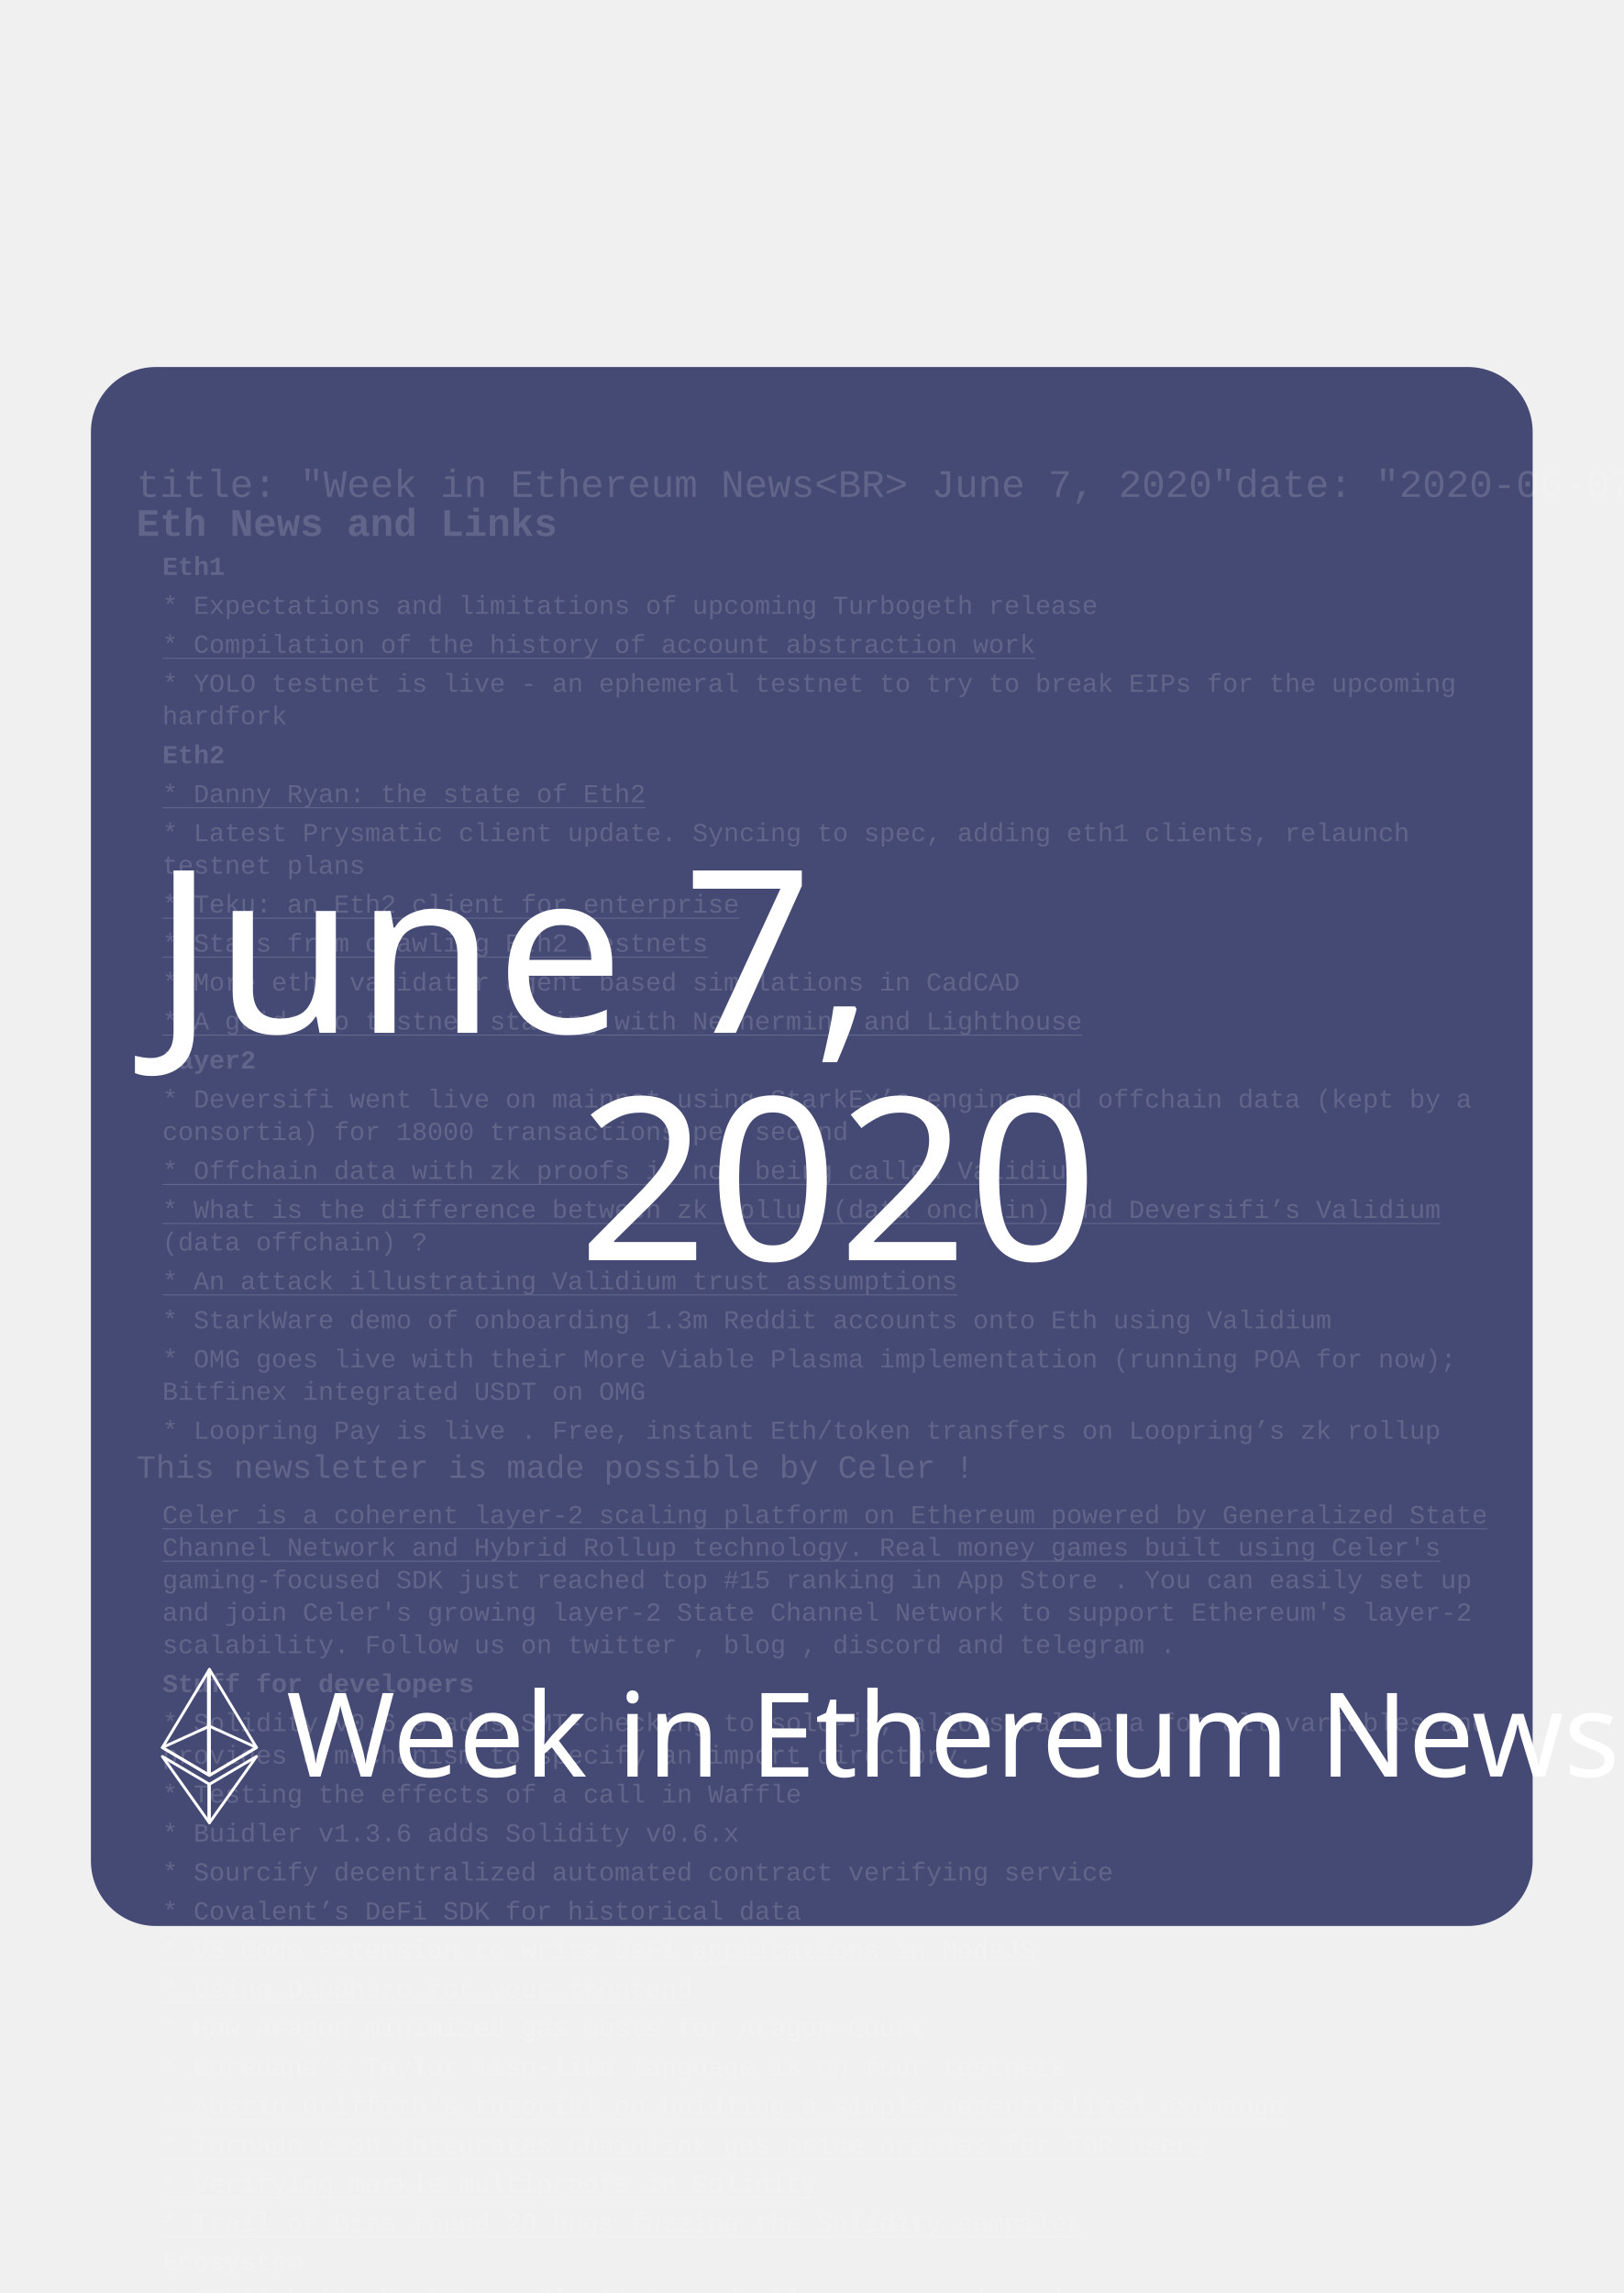
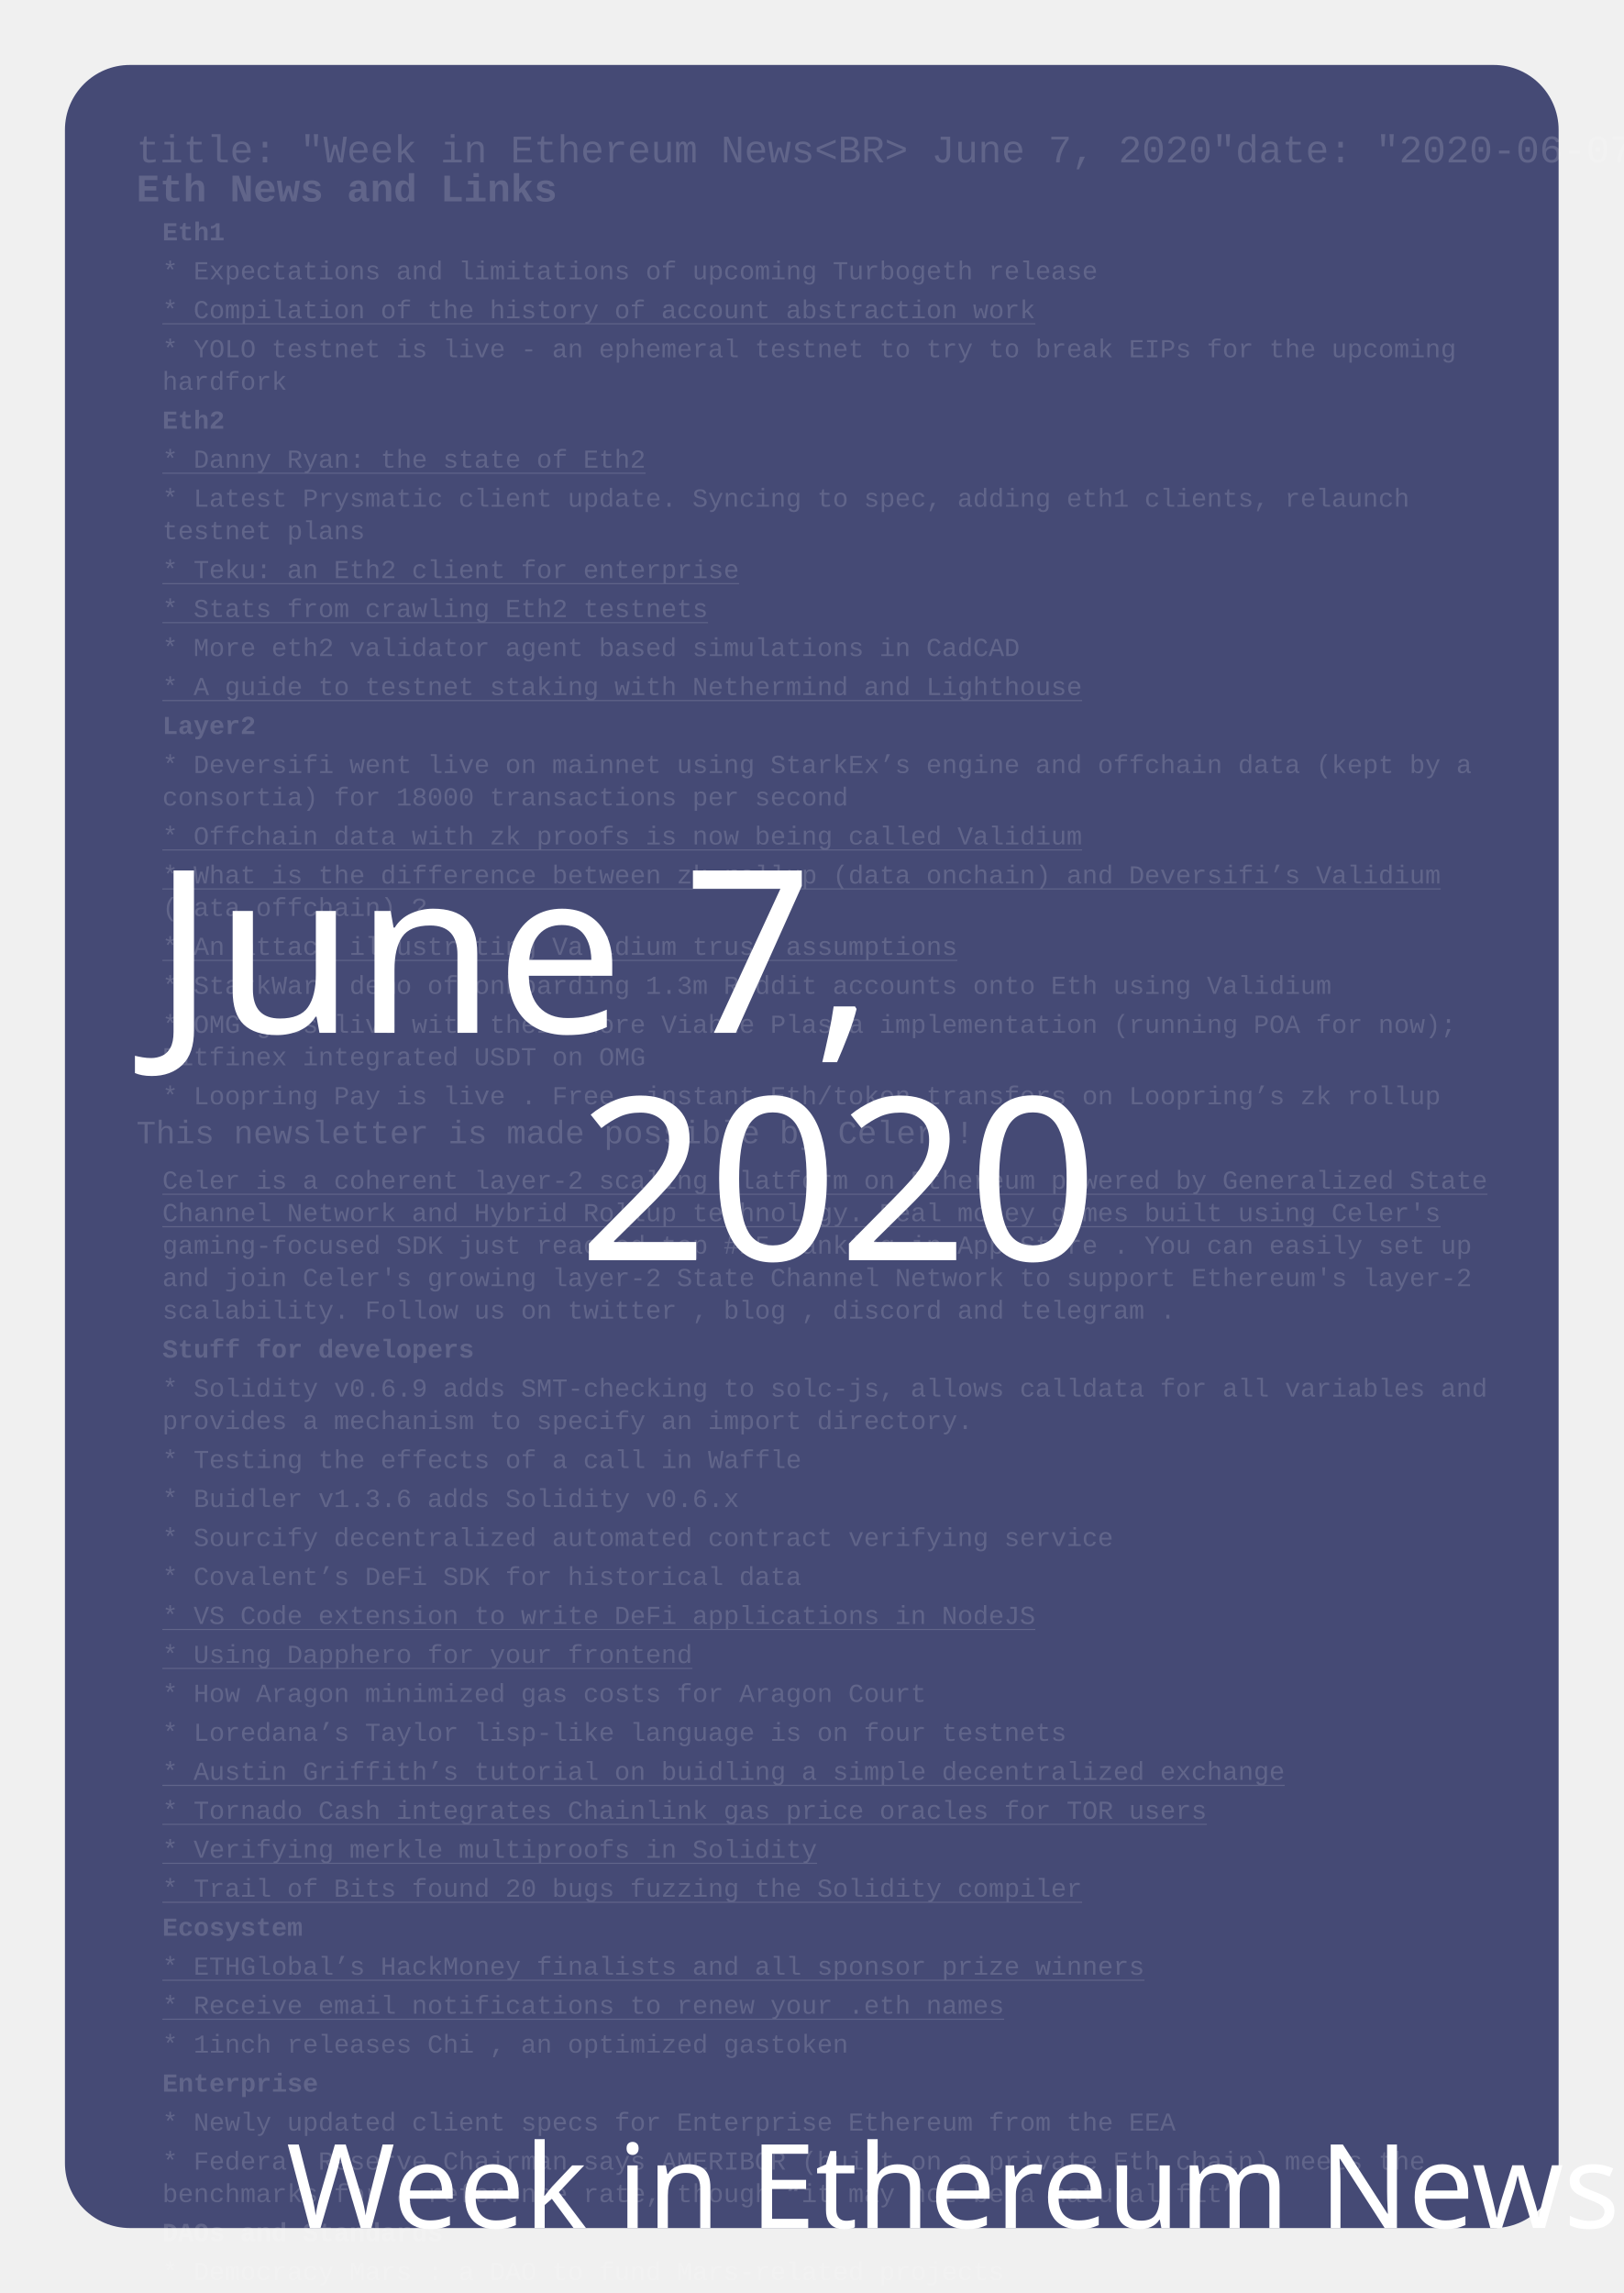
- <svg xmlns="http://www.w3.org/2000/svg" id="week-in-ethereum-news" width="500" height="706" viewBox="0 0 500 500" fill="none">
-   <rect x="28" y="10" width="444" height="480" rx="20" fill="#454A75" />
+ <svg xmlns="http://www.w3.org/2000/svg" id="week-in-ethereum-news" width="500" height="706" fill="none">
+   <rect x="20" y="20" width="460" height="666" rx="20" fill="#454A75" />
  <text x="42" y="50" font-size="12px" font-family="Courier New" fill="#ffffff" opacity="0.15" font-weight="normal" text-decoration="none">title: "Week in Ethereum News&lt;BR&gt; June 7, 2020"
date: "2020-06-07"</text>
  <text x="42" y="62" font-size="12px" font-family="Courier New" fill="#ffffff" opacity="0.15" font-weight="bold" text-decoration="none">Eth News and Links</text>
  <text x="50" y="74" font-size="8px" font-family="Courier New" fill="#ffffff" opacity="0.15" font-weight="bold" text-decoration="none">Eth1</text>
  <text x="50" y="86" font-size="8px" font-family="Courier New" fill="#ffffff" opacity="0.15" font-weight="normal" text-decoration="none">* Expectations and limitations of upcoming Turbogeth release</text>
  <text x="50" y="98" font-size="8px" font-family="Courier New" fill="#ffffff" opacity="0.15" font-weight="normal" text-decoration="underline">* Compilation of the history of account abstraction work</text>
  <text x="50" y="110" font-size="8px" font-family="Courier New" fill="#ffffff" opacity="0.15" font-weight="normal" text-decoration="none">* YOLO testnet is live - an ephemeral testnet to try to break EIPs for the upcoming</text>
  <text x="50" y="120" font-size="8px" font-family="Courier New" fill="#ffffff" opacity="0.15" font-weight="normal" text-decoration="none">hardfork</text>
  <text x="50" y="132" font-size="8px" font-family="Courier New" fill="#ffffff" opacity="0.15" font-weight="bold" text-decoration="none">Eth2</text>
  <text x="50" y="144" font-size="8px" font-family="Courier New" fill="#ffffff" opacity="0.15" font-weight="normal" text-decoration="underline">* Danny Ryan: the state of Eth2</text>
  <text x="50" y="156" font-size="8px" font-family="Courier New" fill="#ffffff" opacity="0.15" font-weight="normal" text-decoration="none">* Latest Prysmatic client update. Syncing to spec, adding eth1 clients, relaunch</text>
  <text x="50" y="166" font-size="8px" font-family="Courier New" fill="#ffffff" opacity="0.15" font-weight="normal" text-decoration="none">testnet plans</text>
  <text x="50" y="178" font-size="8px" font-family="Courier New" fill="#ffffff" opacity="0.15" font-weight="normal" text-decoration="underline">* Teku: an Eth2 client for enterprise</text>
  <text x="50" y="190" font-size="8px" font-family="Courier New" fill="#ffffff" opacity="0.15" font-weight="normal" text-decoration="underline">* Stats from crawling Eth2 testnets</text>
  <text x="50" y="202" font-size="8px" font-family="Courier New" fill="#ffffff" opacity="0.15" font-weight="normal" text-decoration="none">* More eth2 validator agent based simulations in CadCAD</text>
  <text x="50" y="214" font-size="8px" font-family="Courier New" fill="#ffffff" opacity="0.15" font-weight="normal" text-decoration="underline">* A guide to testnet staking with Nethermind and Lighthouse</text>
  <text x="50" y="226" font-size="8px" font-family="Courier New" fill="#ffffff" opacity="0.15" font-weight="bold" text-decoration="none">Layer2</text>
  <text x="50" y="238" font-size="8px" font-family="Courier New" fill="#ffffff" opacity="0.15" font-weight="normal" text-decoration="none">* Deversifi went live on mainnet using StarkEx’s engine and offchain data (kept by a</text>
  <text x="50" y="248" font-size="8px" font-family="Courier New" fill="#ffffff" opacity="0.15" font-weight="normal" text-decoration="none">consortia) for 18000 transactions per second</text>
  <text x="50" y="260" font-size="8px" font-family="Courier New" fill="#ffffff" opacity="0.15" font-weight="normal" text-decoration="underline">* Offchain data with zk proofs is now being called Validium</text>
  <text x="50" y="272" font-size="8px" font-family="Courier New" fill="#ffffff" opacity="0.15" font-weight="normal" text-decoration="underline">* What is the difference between zk rollup (data onchain) and Deversifi’s Validium</text>
  <text x="50" y="282" font-size="8px" font-family="Courier New" fill="#ffffff" opacity="0.15" font-weight="normal" text-decoration="none">(data offchain) ?</text>
  <text x="50" y="294" font-size="8px" font-family="Courier New" fill="#ffffff" opacity="0.15" font-weight="normal" text-decoration="underline">* An attack illustrating Validium trust assumptions</text>
  <text x="50" y="306" font-size="8px" font-family="Courier New" fill="#ffffff" opacity="0.15" font-weight="normal" text-decoration="none">* StarkWare demo of onboarding 1.3m Reddit accounts onto Eth using Validium</text>
  <text x="50" y="318" font-size="8px" font-family="Courier New" fill="#ffffff" opacity="0.15" font-weight="normal" text-decoration="none">* OMG goes live with their More Viable Plasma implementation (running POA for now);</text>
  <text x="50" y="328" font-size="8px" font-family="Courier New" fill="#ffffff" opacity="0.15" font-weight="normal" text-decoration="none">Bitfinex integrated USDT on OMG</text>
  <text x="50" y="340" font-size="8px" font-family="Courier New" fill="#ffffff" opacity="0.15" font-weight="normal" text-decoration="none">* Loopring Pay is live . Free, instant Eth/token transfers on Loopring’s zk rollup</text>
  <text x="42" y="352" font-size="10px" font-family="Courier New" fill="#ffffff" opacity="0.15" font-weight="normal" text-decoration="none">This newsletter is made possible by Celer !</text>
  <text x="50" y="366" font-size="8px" font-family="Courier New" fill="#ffffff" opacity="0.15" font-weight="normal" text-decoration="underline">Celer is a coherent layer-2 scaling platform on Ethereum powered by Generalized State</text>
  <text x="50" y="376" font-size="8px" font-family="Courier New" fill="#ffffff" opacity="0.15" font-weight="normal" text-decoration="underline">Channel Network and Hybrid Rollup technology. Real money games built using Celer's</text>
  <text x="50" y="386" font-size="8px" font-family="Courier New" fill="#ffffff" opacity="0.15" font-weight="normal" text-decoration="none">gaming-focused SDK just reached top #15 ranking in App Store . You can easily set up</text>
  <text x="50" y="396" font-size="8px" font-family="Courier New" fill="#ffffff" opacity="0.15" font-weight="normal" text-decoration="none">and join Celer's growing layer-2 State Channel Network to support Ethereum's layer-2</text>
  <text x="50" y="406" font-size="8px" font-family="Courier New" fill="#ffffff" opacity="0.15" font-weight="normal" text-decoration="none">scalability. Follow us on twitter , blog , discord and telegram .</text>
  <text x="50" y="418" font-size="8px" font-family="Courier New" fill="#ffffff" opacity="0.15" font-weight="bold" text-decoration="none">Stuff for developers</text>
  <text x="50" y="430" font-size="8px" font-family="Courier New" fill="#ffffff" opacity="0.15" font-weight="normal" text-decoration="none">* Solidity v0.6.9 adds SMT-checking to solc-js, allows calldata for all variables and</text>
  <text x="50" y="440" font-size="8px" font-family="Courier New" fill="#ffffff" opacity="0.15" font-weight="normal" text-decoration="none">provides a mechanism to specify an import directory.</text>
  <text x="50" y="452" font-size="8px" font-family="Courier New" fill="#ffffff" opacity="0.15" font-weight="normal" text-decoration="none">* Testing the effects of a call in Waffle</text>
  <text x="50" y="464" font-size="8px" font-family="Courier New" fill="#ffffff" opacity="0.15" font-weight="normal" text-decoration="none">* Buidler v1.3.6 adds Solidity v0.6.x</text>
  <text x="50" y="476" font-size="8px" font-family="Courier New" fill="#ffffff" opacity="0.15" font-weight="normal" text-decoration="none">* Sourcify decentralized automated contract verifying service</text>
  <text x="50" y="488" font-size="8px" font-family="Courier New" fill="#ffffff" opacity="0.15" font-weight="normal" text-decoration="none">* Covalent’s DeFi SDK for historical data</text>
  <text x="50" y="500" font-size="8px" font-family="Courier New" fill="#ffffff" opacity="0.15" font-weight="normal" text-decoration="underline">* VS Code extension to write DeFi applications in NodeJS</text>
  <text x="50" y="512" font-size="8px" font-family="Courier New" fill="#ffffff" opacity="0.15" font-weight="normal" text-decoration="underline">* Using Dapphero for your frontend</text>
  <text x="50" y="524" font-size="8px" font-family="Courier New" fill="#ffffff" opacity="0.15" font-weight="normal" text-decoration="none">* How Aragon minimized gas costs for Aragon Court</text>
  <text x="50" y="536" font-size="8px" font-family="Courier New" fill="#ffffff" opacity="0.15" font-weight="normal" text-decoration="none">* Loredana’s Taylor lisp-like language is on four testnets</text>
  <text x="50" y="548" font-size="8px" font-family="Courier New" fill="#ffffff" opacity="0.15" font-weight="normal" text-decoration="underline">* Austin Griffith’s tutorial on buidling a simple decentralized exchange</text>
  <text x="50" y="560" font-size="8px" font-family="Courier New" fill="#ffffff" opacity="0.15" font-weight="normal" text-decoration="underline">* Tornado Cash integrates Chainlink gas price oracles for TOR users</text>
  <text x="50" y="572" font-size="8px" font-family="Courier New" fill="#ffffff" opacity="0.15" font-weight="normal" text-decoration="underline">* Verifying merkle multiproofs in Solidity</text>
  <text x="50" y="584" font-size="8px" font-family="Courier New" fill="#ffffff" opacity="0.15" font-weight="normal" text-decoration="underline">* Trail of Bits found 20 bugs fuzzing the Solidity compiler</text>
  <text x="50" y="596" font-size="8px" font-family="Courier New" fill="#ffffff" opacity="0.15" font-weight="bold" text-decoration="none">Ecosystem</text>
  <text x="50" y="608" font-size="8px" font-family="Courier New" fill="#ffffff" opacity="0.15" font-weight="normal" text-decoration="underline">* ETHGlobal’s HackMoney finalists and all sponsor prize winners</text>
  <text x="50" y="620" font-size="8px" font-family="Courier New" fill="#ffffff" opacity="0.15" font-weight="normal" text-decoration="underline">* Receive email notifications to renew your .eth names</text>
  <text x="50" y="632" font-size="8px" font-family="Courier New" fill="#ffffff" opacity="0.15" font-weight="normal" text-decoration="none">* 1inch releases Chi , an optimized gastoken</text>
  <text x="50" y="644" font-size="8px" font-family="Courier New" fill="#ffffff" opacity="0.15" font-weight="bold" text-decoration="none">Enterprise</text>
  <text x="50" y="656" font-size="8px" font-family="Courier New" fill="#ffffff" opacity="0.15" font-weight="normal" text-decoration="none">* Newly updated client specs for Enterprise Ethereum from the EEA</text>
  <text x="50" y="668" font-size="8px" font-family="Courier New" fill="#ffffff" opacity="0.15" font-weight="normal" text-decoration="none">* Federal Reserve Chairman says AMERIBOR (built on a private Eth chain) meets the</text>
  <text x="50" y="678" font-size="8px" font-family="Courier New" fill="#ffffff" opacity="0.15" font-weight="normal" text-decoration="none">benchmarks for a reference rate, though “it may not be a natural fit”</text>
  <text x="50" y="690" font-size="8px" font-family="Courier New" fill="#ffffff" opacity="0.15" font-weight="bold" text-decoration="none">DAOs and Standards</text>
  <text x="50" y="702" font-size="8px" font-family="Courier New" fill="#ffffff" opacity="0.15" font-weight="normal" text-decoration="none">* Democracy Mars : a DAO to fund Mars-related projects</text>
  <text x="50" y="714" font-size="8px" font-family="Courier New" fill="#ffffff" opacity="0.15" font-weight="normal" text-decoration="none">* ERC2696 : JavaScript ‘request’ method RPC transport</text>
  <text x="50" y="726" font-size="8px" font-family="Courier New" fill="#ffffff" opacity="0.15" font-weight="normal" text-decoration="none">* ERC2700 : JavaScript Provider Event Emitter</text>
  <text x="50" y="738" font-size="8px" font-family="Courier New" fill="#ffffff" opacity="0.15" font-weight="bold" text-decoration="none">Application layer</text>
  <text x="50" y="750" font-size="8px" font-family="Courier New" fill="#ffffff" opacity="0.15" font-weight="normal" text-decoration="underline">* Synthetix adds liquidations</text>
  <text x="50" y="762" font-size="8px" font-family="Courier New" fill="#ffffff" opacity="0.15" font-weight="normal" text-decoration="none">* Maker adds TUSD and USDC-B (a second set of collateralization parameters for USDC</text>
  <text x="50" y="772" font-size="8px" font-family="Courier New" fill="#ffffff" opacity="0.15" font-weight="normal" text-decoration="none">aimed at emergency situations)</text>
  <text x="50" y="784" font-size="8px" font-family="Courier New" fill="#ffffff" opacity="0.15" font-weight="normal" text-decoration="none">* Satellite - sign data with your Eth address, with data distribution on IPFS and</text>
  <text x="50" y="794" font-size="8px" font-family="Courier New" fill="#ffffff" opacity="0.15" font-weight="normal" text-decoration="none">BitTorrent</text>
  <text x="50" y="806" font-size="8px" font-family="Courier New" fill="#ffffff" opacity="0.15" font-weight="normal" text-decoration="none">* Simplified pricing for Nexus Mutual</text>
  <text x="50" y="818" font-size="8px" font-family="Courier New" fill="#ffffff" opacity="0.15" font-weight="normal" text-decoration="none">* View keys for Tornado Cash to show origin of funds</text>
  <text x="50" y="830" font-size="8px" font-family="Courier New" fill="#ffffff" opacity="0.15" font-weight="bold" text-decoration="none">Tokens/Business/Regulation</text>
  <text x="50" y="842" font-size="8px" font-family="Courier New" fill="#ffffff" opacity="0.15" font-weight="normal" text-decoration="underline">* Defi will do to banks what the web did to newspapers</text>
  <text x="50" y="854" font-size="8px" font-family="Courier New" fill="#ffffff" opacity="0.15" font-weight="normal" text-decoration="underline">* Opyn put options as a trading strategy</text>
  <text x="50" y="866" font-size="8px" font-family="Courier New" fill="#ffffff" opacity="0.15" font-weight="normal" text-decoration="none">* Kaiko launches historical tick-by-tick order book data for Coinbase, Bitfinex, and</text>
  <text x="50" y="876" font-size="8px" font-family="Courier New" fill="#ffffff" opacity="0.15" font-weight="normal" text-decoration="none">Bitstamp</text>
  <text x="50" y="888" font-size="8px" font-family="Courier New" fill="#ffffff" opacity="0.15" font-weight="bold" text-decoration="none">General</text>
  <text x="50" y="900" font-size="8px" font-family="Courier New" fill="#ffffff" opacity="0.15" font-weight="normal" text-decoration="underline">* MyCrypto’s mnemonic phrase explainer</text>
  <text x="50" y="912" font-size="8px" font-family="Courier New" fill="#ffffff" opacity="0.15" font-weight="normal" text-decoration="underline">* Bobbinthreadbare’s STARK-based VM has more instructions</text>
  <text x="50" y="924" font-size="8px" font-family="Courier New" fill="#ffffff" opacity="0.15" font-weight="normal" text-decoration="none">* Multi-scalar multiplication ZK study club video</text>
  <text x="50" y="936" font-size="8px" font-family="Courier New" fill="#ffffff" opacity="0.15" font-weight="normal" text-decoration="underline">* Haseeb Qureshi’s latest installment of his intro to crypto class</text>
  <text x="50" y="948" font-size="8px" font-family="Courier New" fill="#ffffff" opacity="0.15" font-weight="normal" text-decoration="underline">* Matic Network is now live</text>
  <text x="50" y="960" font-size="8px" font-family="Courier New" fill="#ffffff" opacity="0.15" font-weight="normal" text-decoration="underline">* Brave hits 15 million monthly active users and 5m daily</text>
  <text x="42" y="972" font-size="12px" font-family="Courier New" fill="#ffffff" opacity="0.15" font-weight="bold" text-decoration="none">Housekeeping</text>
  <text x="50" y="984" font-size="8px" font-family="Courier New" fill="#ffffff" opacity="0.15" font-weight="normal" text-decoration="none">Follow me on Twitter @evan_van_ness to get the annotated edition of this newsletter on</text>
  <text x="50" y="994" font-size="8px" font-family="Courier New" fill="#ffffff" opacity="0.15" font-weight="normal" text-decoration="none">Monday or Tuesday. Plus I tweet most of what makes it into the newsletter.</text>
  <text x="50" y="1006" font-size="8px" font-family="Courier New" fill="#ffffff" opacity="0.15" font-weight="bold" text-decoration="none">Did you get forwarded this newsletter? Sign up to receive it weekly</text>
  <text x="50" y="1018" font-size="8px" font-family="Courier New" fill="#ffffff" opacity="0.15" font-weight="normal" text-decoration="underline">Permalink: https://weekinethereumnews.com/week-in-ethereum-news-june-7-2020/</text>
  <text x="42" y="1030" font-size="12px" font-family="Courier New" fill="#ffffff" opacity="0.15" font-weight="bold" text-decoration="none">Dates of Note</text>
  <text x="50" y="1042" font-size="8px" font-family="Courier New" fill="#ffffff" opacity="0.15" font-weight="bold" text-decoration="none">Upcoming dates of note ( new/changes in bold ) :</text>
  <text x="50" y="1054" font-size="8px" font-family="Courier New" fill="#ffffff" opacity="0.15" font-weight="bold" text-decoration="none">* June 15 - Gitcoin CLR matching grants begins</text>
  <text x="50" y="1066" font-size="8px" font-family="Courier New" fill="#ffffff" opacity="0.15" font-weight="normal" text-decoration="underline">* June 16 - deadline to apply for Gitcoin’s Kernel incubator</text>
  <text x="50" y="1078" font-size="8px" font-family="Courier New" fill="#ffffff" opacity="0.15" font-weight="normal" text-decoration="underline">* Oct 2-Oct 30 - EthOnline hackathon</text>
  <text fill="#ffffff" font-family="Calibri" font-size="70" font-weight="300">
-     <tspan x="47.009" y="215">June 7,</tspan>
-     <tspan x="177.989" y="285">2020</tspan>
+     <tspan x="47.009" y="318">June 7,</tspan>
+     <tspan x="177.989" y="388">2020</tspan>
  </text>
-   <path d="m64.496 411-.317 1.076v31.228l.317.316 14.495-8.568L64.496 411Z" stroke="#fff" stroke-width=".866" stroke-linecap="round" stroke-linejoin="round" />
-   <path d="M64.496 411 50 435.052l14.496 8.568V411Zm0 35.365-.179.218v11.124l.179.521L79 437.801l-14.504 8.564Z" stroke="#fff" stroke-width=".866" stroke-linecap="round" stroke-linejoin="round" />
-   <path d="M64.496 458.228v-11.863L50 437.801l14.496 20.427Zm0-14.608 14.495-8.568-14.495-6.589v15.157ZM50 435.052l14.496 8.568v-15.157L50 435.052Z" stroke="#fff" stroke-width=".866" stroke-linecap="round" stroke-linejoin="round" />
-   <text fill="#ffffff" font-family="Calibri" font-size="36" x="88.195" y="444">Week in Ethereum News</text>
+   <g transform="translate(0, 611)">
+     <path d="m64.496 411-.317 1.076v31.228l.317.316 14.495-8.568L64.496 411Z" stroke="#fff" stroke-width=".866" stroke-linecap="round" stroke-linejoin="round" />
+     <path d="M64.496 411 50 435.052l14.496 8.568V411Zm0 35.365-.179.218v11.124l.179.521L79 437.801l-14.504 8.564Z" stroke="#fff" stroke-width=".866" stroke-linecap="round" stroke-linejoin="round" />
+     <path d="M64.496 458.228v-11.863L50 437.801l14.496 20.427Zm0-14.608 14.495-8.568-14.495-6.589v15.157ZM50 435.052l14.496 8.568v-15.157L50 435.052Z" stroke="#fff" stroke-width=".866" stroke-linecap="round" stroke-linejoin="round" />
+   </g>
+   <text fill="#ffffff" font-family="Calibri" font-size="36" x="88.195" y="686">Week in Ethereum News</text>
  <style>
      .wienText {font-family: "Courier New"; fill: white; opacity: .15;}
      .h2 {font-size: 12px;}
      .h3 {font-size: 10px;}
      .tiny {font-size: 8px;}
      .link {text-decoration: underline;}
    </style>
</svg>
